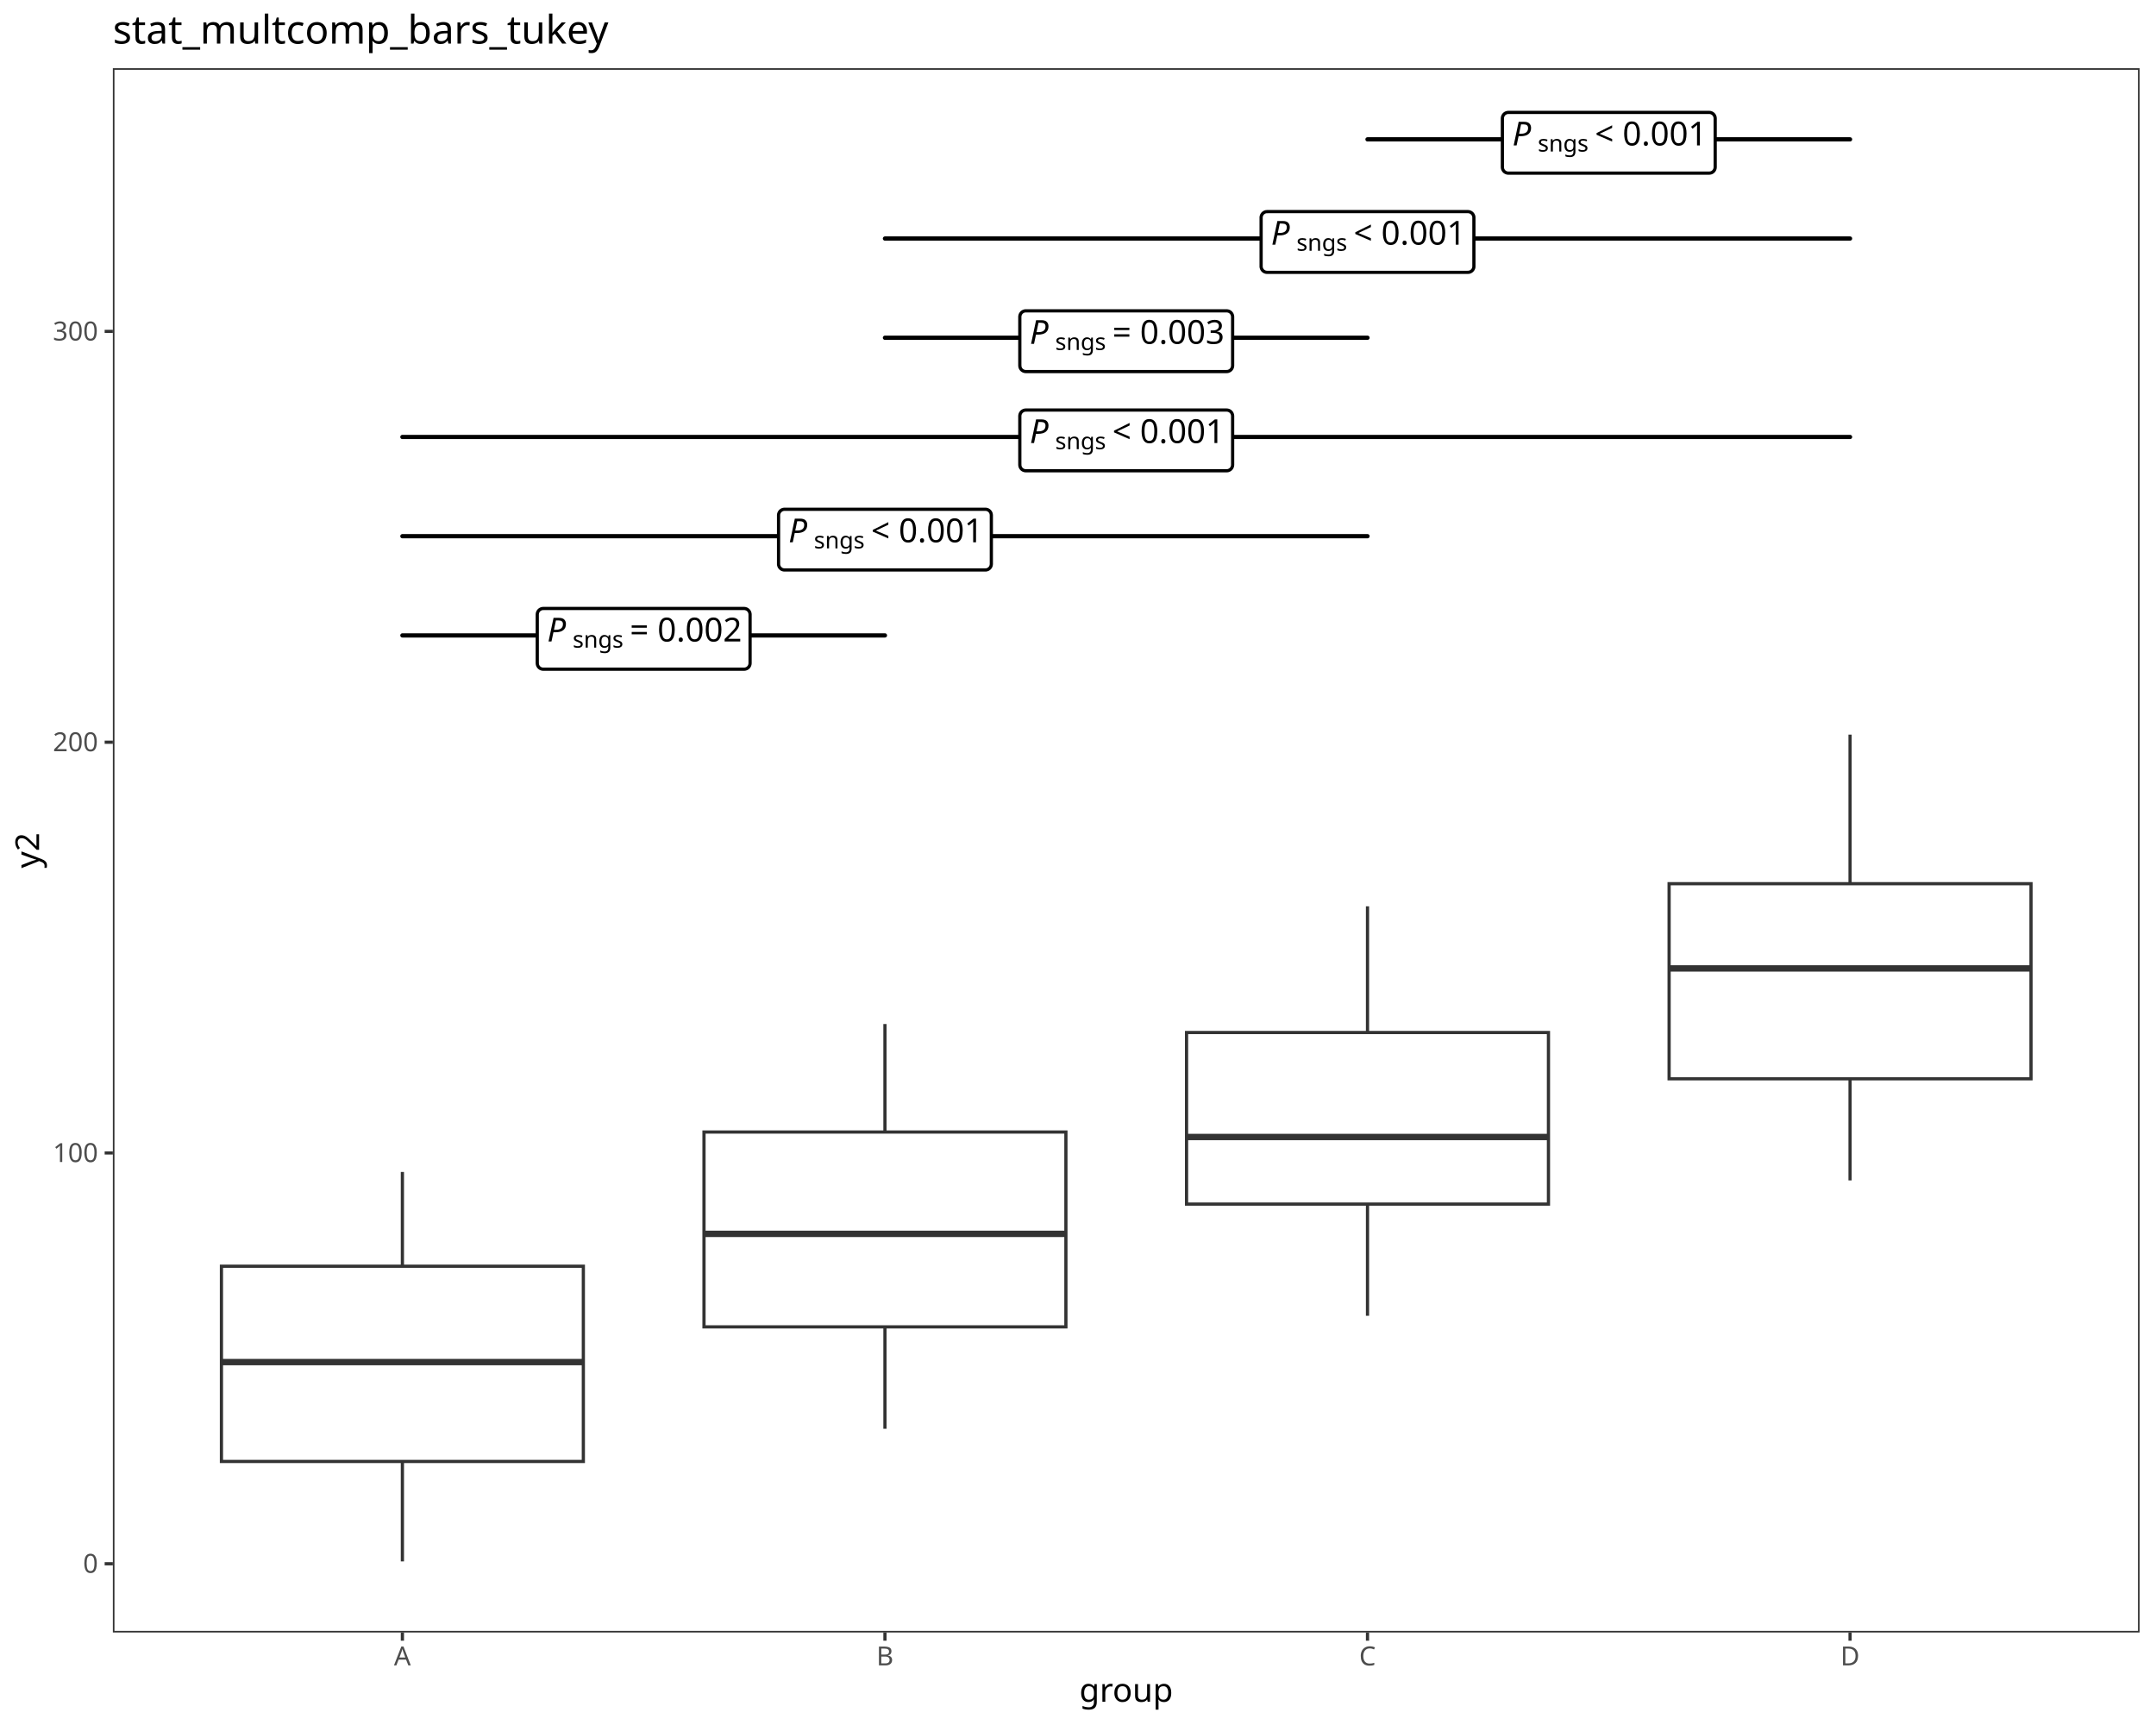
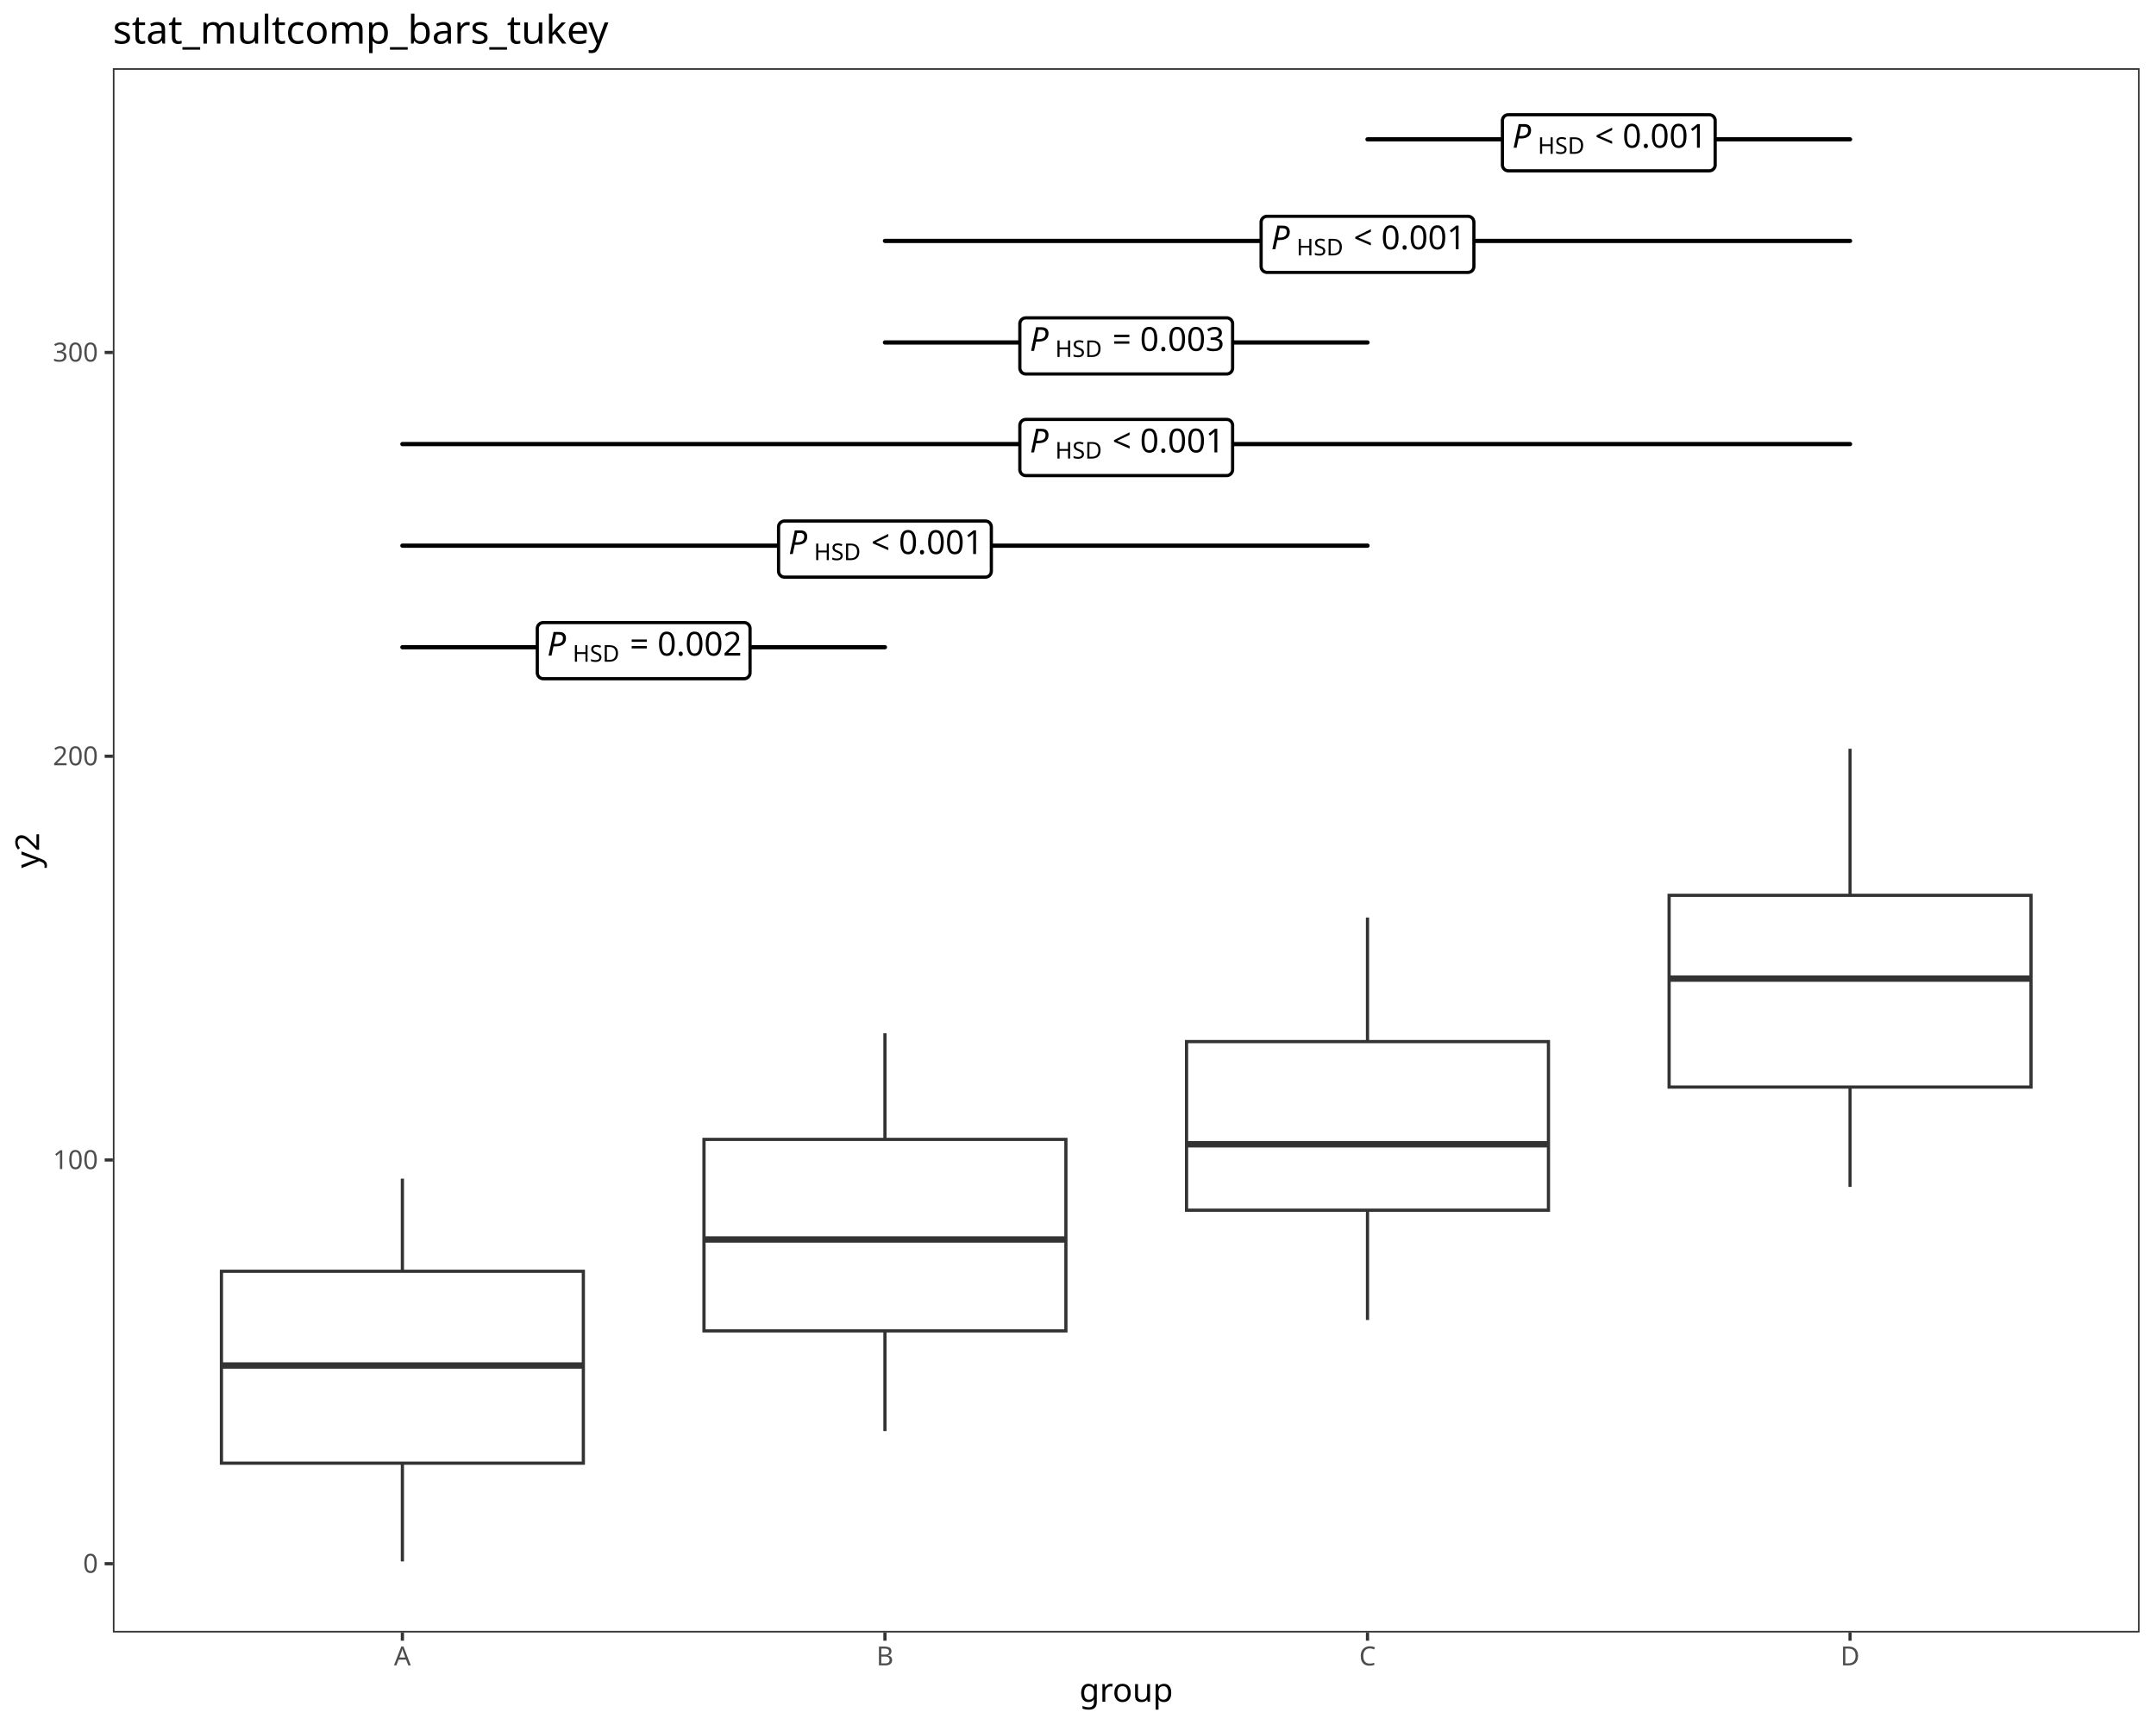
<svg xmlns="http://www.w3.org/2000/svg" class="svglite" data-engine-version="2.0" width="720.00pt" height="576.00pt" viewBox="0 0 720.00 576.00">
  <defs>
    <style type="text/css">
    .svglite line, .svglite polyline, .svglite polygon, .svglite path, .svglite rect, .svglite circle {
      fill: none;
      stroke: #000000;
      stroke-linecap: round;
      stroke-linejoin: round;
      stroke-miterlimit: 10.00;
    }
  </style>
  </defs>
  <rect width="100%" height="100%" style="stroke: none; fill: #FFFFFF;" />
  <defs>
    <clipPath id="cpMC4wMHw3MjAuMDB8MC4wMHw1NzYuMDA=">
      <rect x="0.00" y="0.00" width="720.00" height="576.00" />
    </clipPath>
  </defs>
  <g clip-path="url(#cpMC4wMHw3MjAuMDB8MC4wMHw1NzYuMDA=)">
    <rect x="0.00" y="0.00" width="720.00" height="576.00" style="stroke-width: 1.07; stroke: #FFFFFF; fill: #FFFFFF;" />
  </g>
  <defs>
    <clipPath id="cpMzcuNjl8NzE0LjUyfDIyLjc4fDU0NS4xMQ==">
      <rect x="37.69" y="22.78" width="676.83" height="522.33" />
    </clipPath>
  </defs>
  <g clip-path="url(#cpMzcuNjl8NzE0LjUyfDIyLjc4fDU0NS4xMQ==)">
    <rect x="37.69" y="22.78" width="676.83" height="522.33" style="stroke-width: 1.07; stroke: none; fill: #FFFFFF;" />
-     <line x1="134.38" y1="422.81" x2="134.38" y2="391.33" style="stroke-width: 1.07; stroke: #333333; stroke-linecap: butt;" />
-     <line x1="134.38" y1="488.00" x2="134.38" y2="521.37" style="stroke-width: 1.07; stroke: #333333; stroke-linecap: butt;" />
-     <polygon points="73.95,422.81 73.95,488.00 194.81,488.00 194.81,422.81 73.95,422.81 " style="stroke-width: 1.07; stroke: #333333; stroke-linecap: butt; stroke-linejoin: miter; fill: #FFFFFF;" />
-     <line x1="73.95" y1="454.82" x2="194.81" y2="454.82" style="stroke-width: 2.13; stroke: #333333; stroke-linecap: butt; stroke-linejoin: miter;" />
-     <line x1="295.53" y1="378.00" x2="295.53" y2="341.94" style="stroke-width: 1.07; stroke: #333333; stroke-linecap: butt;" />
-     <line x1="295.53" y1="443.06" x2="295.53" y2="477.08" style="stroke-width: 1.07; stroke: #333333; stroke-linecap: butt;" />
-     <polygon points="235.10,378.00 235.10,443.06 355.96,443.06 355.96,378.00 235.10,378.00 " style="stroke-width: 1.07; stroke: #333333; stroke-linecap: butt; stroke-linejoin: miter; fill: #FFFFFF;" />
-     <line x1="235.10" y1="412.00" x2="355.96" y2="412.00" style="stroke-width: 2.13; stroke: #333333; stroke-linecap: butt; stroke-linejoin: miter;" />
-     <line x1="456.68" y1="344.77" x2="456.68" y2="302.63" style="stroke-width: 1.07; stroke: #333333; stroke-linecap: butt;" />
-     <line x1="456.68" y1="402.06" x2="456.68" y2="439.35" style="stroke-width: 1.07; stroke: #333333; stroke-linecap: butt;" />
-     <polygon points="396.25,344.77 396.25,402.06 517.11,402.06 517.11,344.77 396.25,344.77 " style="stroke-width: 1.07; stroke: #333333; stroke-linecap: butt; stroke-linejoin: miter; fill: #FFFFFF;" />
-     <line x1="396.25" y1="379.66" x2="517.11" y2="379.66" style="stroke-width: 2.13; stroke: #333333; stroke-linecap: butt; stroke-linejoin: miter;" />
-     <line x1="617.83" y1="295.08" x2="617.83" y2="245.30" style="stroke-width: 1.07; stroke: #333333; stroke-linecap: butt;" />
-     <line x1="617.83" y1="360.22" x2="617.83" y2="394.15" style="stroke-width: 1.07; stroke: #333333; stroke-linecap: butt;" />
-     <polygon points="557.40,295.08 557.40,360.22 678.26,360.22 678.26,295.08 557.40,295.08 " style="stroke-width: 1.07; stroke: #333333; stroke-linecap: butt; stroke-linejoin: miter; fill: #FFFFFF;" />
-     <line x1="557.40" y1="323.37" x2="678.26" y2="323.37" style="stroke-width: 2.13; stroke: #333333; stroke-linecap: butt; stroke-linejoin: miter;" />
-     <line x1="134.38" y1="212.17" x2="295.53" y2="212.17" style="stroke-width: 1.42;" />
-     <polygon points="181.41,223.45 248.50,223.45 248.42,223.45 248.74,223.44 249.05,223.37 249.35,223.26 249.63,223.10 249.87,222.90 250.09,222.66 250.26,222.39 250.38,222.09 250.46,221.78 250.49,221.46 250.49,221.46 250.49,205.17 250.49,205.17 250.46,204.85 250.38,204.54 250.26,204.24 250.09,203.97 249.87,203.73 249.63,203.53 249.35,203.37 249.05,203.26 248.74,203.19 248.50,203.18 181.41,203.18 181.65,203.19 181.33,203.18 181.01,203.22 180.70,203.31 180.42,203.45 180.15,203.63 179.92,203.85 179.73,204.10 179.58,204.39 179.48,204.69 179.43,205.01 179.42,205.17 179.42,221.46 179.43,221.30 179.43,221.62 179.48,221.94 179.58,222.24 179.73,222.53 179.92,222.78 180.15,223.00 180.42,223.19 180.70,223.32 181.01,223.41 181.33,223.45 " style="stroke-width: 1.07; fill: #FFFFFF;" />
-     <text x="182.73" y="214.20" style="font-size: 11.04px; font-style: italic; font-family: sans;" textLength="7.37px" lengthAdjust="spacingAndGlyphs">P</text>
-     <text x="191.24" y="216.24" style="font-size: 7.73px; font-family: sans;" textLength="16.33px" lengthAdjust="spacingAndGlyphs">sngs</text>
-     <text x="207.57" y="214.20" style="font-size: 11.04px; font-family: sans;" textLength="2.76px" lengthAdjust="spacingAndGlyphs"> </text>
-     <text x="210.33" y="214.20" style="font-size: 11.04px; font-family: sans;" textLength="6.45px" lengthAdjust="spacingAndGlyphs">=</text>
-     <text x="216.78" y="214.20" style="font-size: 11.04px; font-family: sans;" textLength="2.76px" lengthAdjust="spacingAndGlyphs"> </text>
-     <text x="219.55" y="214.20" style="font-size: 11.04px; font-family: sans;" textLength="27.63px" lengthAdjust="spacingAndGlyphs">0.002</text>
-     <line x1="134.38" y1="179.04" x2="456.68" y2="179.04" style="stroke-width: 1.42;" />
-     <polygon points="261.98,190.32 329.07,190.32 328.99,190.32 329.31,190.31 329.63,190.24 329.93,190.13 330.20,189.97 330.45,189.77 330.66,189.53 330.83,189.26 330.96,188.96 331.03,188.65 331.06,188.34 331.06,188.34 331.06,172.04 331.06,172.04 331.03,171.72 330.96,171.41 330.83,171.11 330.66,170.84 330.45,170.60 330.20,170.40 329.93,170.24 329.63,170.13 329.31,170.06 329.07,170.05 261.98,170.05 262.22,170.06 261.90,170.05 261.59,170.09 261.28,170.18 260.99,170.32 260.73,170.50 260.50,170.72 260.31,170.98 260.16,171.26 260.06,171.56 260.00,171.88 260.00,172.04 260.00,188.34 260.00,188.18 260.00,188.50 260.06,188.81 260.16,189.11 260.31,189.40 260.50,189.65 260.73,189.87 260.99,190.06 261.28,190.19 261.59,190.28 261.90,190.32 " style="stroke-width: 1.07; fill: #FFFFFF;" />
-     <text x="263.31" y="181.07" style="font-size: 11.04px; font-style: italic; font-family: sans;" textLength="7.37px" lengthAdjust="spacingAndGlyphs">P</text>
-     <text x="271.81" y="183.11" style="font-size: 7.73px; font-family: sans;" textLength="16.33px" lengthAdjust="spacingAndGlyphs">sngs</text>
-     <text x="288.15" y="181.07" style="font-size: 11.04px; font-family: sans;" textLength="2.76px" lengthAdjust="spacingAndGlyphs"> </text>
-     <text x="290.91" y="181.07" style="font-size: 11.04px; font-family: sans;" textLength="6.45px" lengthAdjust="spacingAndGlyphs">&lt;</text>
-     <text x="297.36" y="181.07" style="font-size: 11.04px; font-family: sans;" textLength="2.76px" lengthAdjust="spacingAndGlyphs"> </text>
-     <text x="300.12" y="181.07" style="font-size: 11.04px; font-family: sans;" textLength="27.63px" lengthAdjust="spacingAndGlyphs">0.001</text>
-     <line x1="134.38" y1="145.91" x2="617.83" y2="145.91" style="stroke-width: 1.42;" />
-     <polygon points="342.56,157.19 409.65,157.19 409.57,157.19 409.89,157.18 410.20,157.12 410.50,157.00 410.78,156.84 411.03,156.64 411.24,156.40 411.41,156.13 411.53,155.84 411.61,155.53 411.64,155.21 411.64,155.21 411.64,138.91 411.64,138.91 411.61,138.59 411.53,138.28 411.41,137.99 411.24,137.71 411.03,137.48 410.78,137.27 410.50,137.11 410.20,137.00 409.89,136.94 409.65,136.92 342.56,136.92 342.80,136.94 342.48,136.92 342.16,136.96 341.86,137.05 341.57,137.19 341.30,137.37 341.07,137.59 340.88,137.85 340.73,138.13 340.63,138.43 340.58,138.75 340.57,138.91 340.57,155.21 340.58,155.05 340.58,155.37 340.63,155.68 340.73,155.99 340.88,156.27 341.07,156.52 341.30,156.75 341.57,156.93 341.86,157.06 342.16,157.15 342.48,157.19 " style="stroke-width: 1.07; fill: #FFFFFF;" />
-     <text x="343.88" y="147.94" style="font-size: 11.04px; font-style: italic; font-family: sans;" textLength="7.37px" lengthAdjust="spacingAndGlyphs">P</text>
-     <text x="352.39" y="149.99" style="font-size: 7.73px; font-family: sans;" textLength="16.33px" lengthAdjust="spacingAndGlyphs">sngs</text>
-     <text x="368.72" y="147.94" style="font-size: 11.04px; font-family: sans;" textLength="2.76px" lengthAdjust="spacingAndGlyphs"> </text>
-     <text x="371.48" y="147.94" style="font-size: 11.04px; font-family: sans;" textLength="6.45px" lengthAdjust="spacingAndGlyphs">&lt;</text>
-     <text x="377.93" y="147.94" style="font-size: 11.04px; font-family: sans;" textLength="2.76px" lengthAdjust="spacingAndGlyphs"> </text>
-     <text x="380.70" y="147.94" style="font-size: 11.04px; font-family: sans;" textLength="27.63px" lengthAdjust="spacingAndGlyphs">0.001</text>
-     <line x1="295.53" y1="112.78" x2="456.68" y2="112.78" style="stroke-width: 1.42;" />
-     <polygon points="342.56,124.07 409.65,124.07 409.57,124.06 409.89,124.05 410.20,123.99 410.50,123.87 410.78,123.71 411.03,123.51 411.24,123.27 411.41,123.00 411.53,122.71 411.61,122.40 411.64,122.08 411.64,122.08 411.64,105.78 411.64,105.78 411.61,105.46 411.53,105.15 411.41,104.86 411.24,104.59 411.03,104.35 410.78,104.14 410.50,103.98 410.20,103.87 409.89,103.81 409.65,103.79 342.56,103.79 342.80,103.81 342.48,103.79 342.16,103.83 341.86,103.92 341.57,104.06 341.30,104.24 341.07,104.46 340.88,104.72 340.73,105.00 340.63,105.30 340.58,105.62 340.57,105.78 340.57,122.08 340.58,121.92 340.58,122.24 340.63,122.55 340.73,122.86 340.88,123.14 341.07,123.40 341.30,123.62 341.57,123.80 341.86,123.94 342.16,124.03 342.48,124.06 " style="stroke-width: 1.07; fill: #FFFFFF;" />
-     <text x="343.88" y="114.81" style="font-size: 11.04px; font-style: italic; font-family: sans;" textLength="7.37px" lengthAdjust="spacingAndGlyphs">P</text>
-     <text x="352.39" y="116.86" style="font-size: 7.73px; font-family: sans;" textLength="16.33px" lengthAdjust="spacingAndGlyphs">sngs</text>
-     <text x="368.72" y="114.81" style="font-size: 11.04px; font-family: sans;" textLength="2.76px" lengthAdjust="spacingAndGlyphs"> </text>
-     <text x="371.48" y="114.81" style="font-size: 11.04px; font-family: sans;" textLength="6.45px" lengthAdjust="spacingAndGlyphs">=</text>
-     <text x="377.93" y="114.81" style="font-size: 11.04px; font-family: sans;" textLength="2.76px" lengthAdjust="spacingAndGlyphs"> </text>
-     <text x="380.70" y="114.81" style="font-size: 11.04px; font-family: sans;" textLength="27.63px" lengthAdjust="spacingAndGlyphs">0.003</text>
-     <line x1="295.53" y1="79.65" x2="617.83" y2="79.65" style="stroke-width: 1.42;" />
-     <polygon points="423.14,90.94 490.22,90.94 490.14,90.93 490.46,90.92 490.78,90.86 491.08,90.74 491.35,90.58 491.60,90.38 491.81,90.14 491.98,89.87 492.11,89.58 492.19,89.27 492.21,88.95 492.21,88.95 492.21,72.65 492.21,72.65 492.19,72.33 492.11,72.02 491.98,71.73 491.81,71.46 491.60,71.22 491.35,71.02 491.08,70.86 490.78,70.74 490.46,70.68 490.22,70.66 423.14,70.66 423.37,70.68 423.06,70.67 422.74,70.70 422.43,70.79 422.14,70.93 421.88,71.11 421.65,71.33 421.46,71.59 421.31,71.87 421.21,72.18 421.15,72.49 421.15,72.65 421.15,88.95 421.15,88.79 421.15,89.11 421.21,89.42 421.31,89.73 421.46,90.01 421.65,90.27 421.88,90.49 422.14,90.67 422.43,90.81 422.74,90.90 423.06,90.93 " style="stroke-width: 1.07; fill: #FFFFFF;" />
-     <text x="424.46" y="81.69" style="font-size: 11.04px; font-style: italic; font-family: sans;" textLength="7.37px" lengthAdjust="spacingAndGlyphs">P</text>
-     <text x="432.97" y="83.73" style="font-size: 7.73px; font-family: sans;" textLength="16.33px" lengthAdjust="spacingAndGlyphs">sngs</text>
-     <text x="449.30" y="81.69" style="font-size: 11.04px; font-family: sans;" textLength="2.76px" lengthAdjust="spacingAndGlyphs"> </text>
-     <text x="452.06" y="81.69" style="font-size: 11.04px; font-family: sans;" textLength="6.45px" lengthAdjust="spacingAndGlyphs">&lt;</text>
-     <text x="458.51" y="81.69" style="font-size: 11.04px; font-family: sans;" textLength="2.76px" lengthAdjust="spacingAndGlyphs"> </text>
-     <text x="461.27" y="81.69" style="font-size: 11.04px; font-family: sans;" textLength="27.63px" lengthAdjust="spacingAndGlyphs">0.001</text>
+     <line x1="134.38" y1="424.50" x2="134.38" y2="393.56" style="stroke-width: 1.07; stroke: #333333; stroke-linecap: butt;" />
+     <line x1="134.38" y1="488.57" x2="134.38" y2="521.37" style="stroke-width: 1.07; stroke: #333333; stroke-linecap: butt;" />
+     <polygon points="73.95,424.50 73.95,488.57 194.81,488.57 194.81,424.50 73.95,424.50 " style="stroke-width: 1.07; stroke: #333333; stroke-linecap: butt; stroke-linejoin: miter; fill: #FFFFFF;" />
+     <line x1="73.95" y1="455.96" x2="194.81" y2="455.96" style="stroke-width: 2.13; stroke: #333333; stroke-linecap: butt; stroke-linejoin: miter;" />
+     <line x1="295.53" y1="380.46" x2="295.53" y2="345.01" style="stroke-width: 1.07; stroke: #333333; stroke-linecap: butt;" />
+     <line x1="295.53" y1="444.40" x2="295.53" y2="477.84" style="stroke-width: 1.07; stroke: #333333; stroke-linecap: butt;" />
+     <polygon points="235.10,380.46 235.10,444.40 355.96,444.40 355.96,380.46 235.10,380.46 " style="stroke-width: 1.07; stroke: #333333; stroke-linecap: butt; stroke-linejoin: miter; fill: #FFFFFF;" />
+     <line x1="235.10" y1="413.88" x2="355.96" y2="413.88" style="stroke-width: 2.13; stroke: #333333; stroke-linecap: butt; stroke-linejoin: miter;" />
+     <line x1="456.68" y1="347.80" x2="456.68" y2="306.38" style="stroke-width: 1.07; stroke: #333333; stroke-linecap: butt;" />
+     <line x1="456.68" y1="404.10" x2="456.68" y2="440.75" style="stroke-width: 1.07; stroke: #333333; stroke-linecap: butt;" />
+     <polygon points="396.25,347.80 396.25,404.10 517.11,404.10 517.11,347.80 396.25,347.80 " style="stroke-width: 1.07; stroke: #333333; stroke-linecap: butt; stroke-linejoin: miter; fill: #FFFFFF;" />
+     <line x1="396.25" y1="382.09" x2="517.11" y2="382.09" style="stroke-width: 2.13; stroke: #333333; stroke-linecap: butt; stroke-linejoin: miter;" />
+     <line x1="617.83" y1="298.96" x2="617.83" y2="250.03" style="stroke-width: 1.07; stroke: #333333; stroke-linecap: butt;" />
+     <line x1="617.83" y1="362.98" x2="617.83" y2="396.33" style="stroke-width: 1.07; stroke: #333333; stroke-linecap: butt;" />
+     <polygon points="557.40,298.96 557.40,362.98 678.26,362.98 678.26,298.96 557.40,298.96 " style="stroke-width: 1.07; stroke: #333333; stroke-linecap: butt; stroke-linejoin: miter; fill: #FFFFFF;" />
+     <line x1="557.40" y1="326.77" x2="678.26" y2="326.77" style="stroke-width: 2.13; stroke: #333333; stroke-linecap: butt; stroke-linejoin: miter;" />
+     <line x1="134.38" y1="216.11" x2="295.53" y2="216.11" style="stroke-width: 1.42;" />
+     <polygon points="181.41,226.63 248.49,226.63 248.41,226.63 248.73,226.62 249.05,226.55 249.35,226.44 249.62,226.28 249.87,226.08 250.08,225.84 250.25,225.57 250.38,225.27 250.45,224.96 250.48,224.64 250.48,224.64 250.48,209.87 250.48,209.87 250.45,209.56 250.38,209.25 250.25,208.95 250.08,208.68 249.87,208.44 249.62,208.24 249.35,208.08 249.05,207.97 248.73,207.90 248.49,207.89 181.41,207.89 181.65,207.90 181.33,207.89 181.02,207.93 180.71,208.02 180.42,208.15 180.16,208.34 179.93,208.56 179.73,208.81 179.59,209.10 179.48,209.40 179.43,209.72 179.43,209.87 179.43,224.64 179.43,224.48 179.43,224.80 179.48,225.12 179.59,225.42 179.73,225.71 179.93,225.96 180.16,226.18 180.42,226.36 180.71,226.50 181.02,226.59 181.33,226.63 " style="stroke-width: 1.07; fill: #FFFFFF;" />
+     <text x="182.74" y="218.91" style="font-size: 11.04px; font-style: italic; font-family: sans;" textLength="7.37px" lengthAdjust="spacingAndGlyphs">P</text>
+     <text x="191.24" y="220.95" style="font-size: 7.73px; font-family: sans;" textLength="16.32px" lengthAdjust="spacingAndGlyphs">HSD</text>
+     <text x="207.57" y="218.91" style="font-size: 11.04px; font-family: sans;" textLength="2.76px" lengthAdjust="spacingAndGlyphs"> </text>
+     <text x="210.33" y="218.91" style="font-size: 11.04px; font-family: sans;" textLength="6.45px" lengthAdjust="spacingAndGlyphs">=</text>
+     <text x="216.78" y="218.91" style="font-size: 11.04px; font-family: sans;" textLength="2.76px" lengthAdjust="spacingAndGlyphs"> </text>
+     <text x="219.54" y="218.91" style="font-size: 11.04px; font-family: sans;" textLength="27.63px" lengthAdjust="spacingAndGlyphs">0.002</text>
+     <line x1="134.38" y1="182.20" x2="456.68" y2="182.20" style="stroke-width: 1.42;" />
+     <polygon points="261.99,192.71 329.07,192.71 328.99,192.71 329.31,192.70 329.62,192.63 329.92,192.52 330.20,192.36 330.45,192.16 330.66,191.92 330.83,191.65 330.95,191.35 331.03,191.04 331.06,190.73 331.06,190.73 331.06,175.96 331.06,175.96 331.03,175.64 330.95,175.33 330.83,175.03 330.66,174.76 330.45,174.52 330.20,174.32 329.92,174.16 329.62,174.05 329.31,173.98 329.07,173.97 261.99,173.97 262.23,173.98 261.91,173.97 261.59,174.01 261.28,174.10 261.00,174.24 260.73,174.42 260.50,174.64 260.31,174.90 260.16,175.18 260.06,175.48 260.01,175.80 260.00,175.96 260.00,190.73 260.01,190.57 260.01,190.89 260.06,191.20 260.16,191.50 260.31,191.79 260.50,192.04 260.73,192.26 261.00,192.45 261.28,192.58 261.59,192.67 261.91,192.71 " style="stroke-width: 1.07; fill: #FFFFFF;" />
+     <text x="263.31" y="184.99" style="font-size: 11.04px; font-style: italic; font-family: sans;" textLength="7.37px" lengthAdjust="spacingAndGlyphs">P</text>
+     <text x="271.82" y="187.03" style="font-size: 7.73px; font-family: sans;" textLength="16.32px" lengthAdjust="spacingAndGlyphs">HSD</text>
+     <text x="288.14" y="184.99" style="font-size: 11.04px; font-family: sans;" textLength="2.76px" lengthAdjust="spacingAndGlyphs"> </text>
+     <text x="290.90" y="184.99" style="font-size: 11.04px; font-family: sans;" textLength="6.45px" lengthAdjust="spacingAndGlyphs">&lt;</text>
+     <text x="297.35" y="184.99" style="font-size: 11.04px; font-family: sans;" textLength="2.76px" lengthAdjust="spacingAndGlyphs"> </text>
+     <text x="300.12" y="184.99" style="font-size: 11.04px; font-family: sans;" textLength="27.63px" lengthAdjust="spacingAndGlyphs">0.001</text>
+     <line x1="134.38" y1="148.28" x2="617.83" y2="148.28" style="stroke-width: 1.42;" />
+     <polygon points="342.56,158.80 409.64,158.80 409.56,158.79 409.88,158.78 410.20,158.72 410.50,158.60 410.77,158.44 411.02,158.24 411.23,158.00 411.40,157.73 411.53,157.44 411.61,157.13 411.63,156.81 411.63,156.81 411.63,142.04 411.63,142.04 411.61,141.72 411.53,141.41 411.40,141.12 411.23,140.85 411.02,140.61 410.77,140.40 410.50,140.24 410.20,140.13 409.88,140.07 409.64,140.05 342.56,140.05 342.80,140.07 342.48,140.05 342.17,140.09 341.86,140.18 341.57,140.32 341.31,140.50 341.08,140.72 340.89,140.98 340.74,141.26 340.64,141.56 340.58,141.88 340.58,142.04 340.58,156.81 340.58,156.65 340.58,156.97 340.64,157.28 340.74,157.59 340.89,157.87 341.08,158.13 341.31,158.35 341.57,158.53 341.86,158.67 342.17,158.76 342.48,158.79 " style="stroke-width: 1.07; fill: #FFFFFF;" />
+     <text x="343.89" y="151.07" style="font-size: 11.04px; font-style: italic; font-family: sans;" textLength="7.37px" lengthAdjust="spacingAndGlyphs">P</text>
+     <text x="352.39" y="153.12" style="font-size: 7.73px; font-family: sans;" textLength="16.32px" lengthAdjust="spacingAndGlyphs">HSD</text>
+     <text x="368.72" y="151.07" style="font-size: 11.04px; font-family: sans;" textLength="2.76px" lengthAdjust="spacingAndGlyphs"> </text>
+     <text x="371.48" y="151.07" style="font-size: 11.04px; font-family: sans;" textLength="6.45px" lengthAdjust="spacingAndGlyphs">&lt;</text>
+     <text x="377.93" y="151.07" style="font-size: 11.04px; font-family: sans;" textLength="2.76px" lengthAdjust="spacingAndGlyphs"> </text>
+     <text x="380.69" y="151.07" style="font-size: 11.04px; font-family: sans;" textLength="27.63px" lengthAdjust="spacingAndGlyphs">0.001</text>
+     <line x1="295.53" y1="114.36" x2="456.68" y2="114.36" style="stroke-width: 1.42;" />
+     <polygon points="342.56,124.88 409.64,124.88 409.56,124.88 409.88,124.86 410.20,124.80 410.50,124.69 410.77,124.53 411.02,124.32 411.23,124.08 411.40,123.81 411.53,123.52 411.61,123.21 411.63,122.89 411.63,122.89 411.63,108.12 411.63,108.12 411.61,107.80 411.53,107.49 411.40,107.20 411.23,106.93 411.02,106.69 410.77,106.49 410.50,106.33 410.20,106.21 409.88,106.15 409.64,106.14 342.56,106.14 342.80,106.15 342.48,106.14 342.17,106.18 341.86,106.26 341.57,106.40 341.31,106.58 341.08,106.80 340.89,107.06 340.74,107.34 340.64,107.65 340.58,107.96 340.58,108.12 340.58,122.89 340.58,122.73 340.58,123.05 340.64,123.37 340.74,123.67 340.89,123.95 341.08,124.21 341.31,124.43 341.57,124.61 341.86,124.75 342.17,124.84 342.48,124.88 " style="stroke-width: 1.07; fill: #FFFFFF;" />
+     <text x="343.89" y="117.16" style="font-size: 11.04px; font-style: italic; font-family: sans;" textLength="7.37px" lengthAdjust="spacingAndGlyphs">P</text>
+     <text x="352.39" y="119.20" style="font-size: 7.73px; font-family: sans;" textLength="16.32px" lengthAdjust="spacingAndGlyphs">HSD</text>
+     <text x="368.72" y="117.16" style="font-size: 11.04px; font-family: sans;" textLength="2.76px" lengthAdjust="spacingAndGlyphs"> </text>
+     <text x="371.48" y="117.16" style="font-size: 11.04px; font-family: sans;" textLength="6.45px" lengthAdjust="spacingAndGlyphs">=</text>
+     <text x="377.93" y="117.16" style="font-size: 11.04px; font-family: sans;" textLength="2.76px" lengthAdjust="spacingAndGlyphs"> </text>
+     <text x="380.69" y="117.16" style="font-size: 11.04px; font-family: sans;" textLength="27.63px" lengthAdjust="spacingAndGlyphs">0.003</text>
+     <line x1="295.53" y1="80.44" x2="617.83" y2="80.44" style="stroke-width: 1.42;" />
+     <polygon points="423.14,90.96 490.22,90.96 490.14,90.96 490.46,90.95 490.77,90.88 491.07,90.77 491.35,90.61 491.60,90.41 491.81,90.17 491.98,89.90 492.10,89.60 492.18,89.29 492.21,88.97 492.21,88.97 492.21,74.21 492.21,74.21 492.18,73.89 492.10,73.58 491.98,73.28 491.81,73.01 491.60,72.77 491.35,72.57 491.07,72.41 490.77,72.30 490.46,72.23 490.22,72.22 423.14,72.22 423.38,72.23 423.06,72.22 422.74,72.26 422.44,72.35 422.15,72.48 421.88,72.67 421.65,72.89 421.46,73.14 421.31,73.43 421.21,73.73 421.16,74.05 421.15,74.21 421.15,88.97 421.16,88.81 421.16,89.13 421.21,89.45 421.31,89.75 421.46,90.04 421.65,90.29 421.88,90.51 422.15,90.69 422.44,90.83 422.74,90.92 423.06,90.96 " style="stroke-width: 1.07; fill: #FFFFFF;" />
+     <text x="424.46" y="83.24" style="font-size: 11.04px; font-style: italic; font-family: sans;" textLength="7.37px" lengthAdjust="spacingAndGlyphs">P</text>
+     <text x="432.97" y="85.28" style="font-size: 7.73px; font-family: sans;" textLength="16.32px" lengthAdjust="spacingAndGlyphs">HSD</text>
+     <text x="449.29" y="83.24" style="font-size: 11.04px; font-family: sans;" textLength="2.76px" lengthAdjust="spacingAndGlyphs"> </text>
+     <text x="452.05" y="83.24" style="font-size: 11.04px; font-family: sans;" textLength="6.45px" lengthAdjust="spacingAndGlyphs">&lt;</text>
+     <text x="458.50" y="83.24" style="font-size: 11.04px; font-family: sans;" textLength="2.76px" lengthAdjust="spacingAndGlyphs"> </text>
+     <text x="461.27" y="83.24" style="font-size: 11.04px; font-family: sans;" textLength="27.63px" lengthAdjust="spacingAndGlyphs">0.001</text>
    <line x1="456.68" y1="46.53" x2="617.83" y2="46.53" style="stroke-width: 1.42;" />
-     <polygon points="503.71,57.81 570.80,57.81 570.72,57.81 571.04,57.79 571.35,57.73 571.65,57.62 571.93,57.46 572.18,57.25 572.39,57.01 572.56,56.74 572.68,56.45 572.76,56.14 572.79,55.82 572.79,55.82 572.79,39.52 572.79,39.52 572.76,39.20 572.68,38.89 572.56,38.60 572.39,38.33 572.18,38.09 571.93,37.89 571.65,37.73 571.35,37.61 571.04,37.55 570.80,37.54 503.71,37.54 503.95,37.55 503.63,37.54 503.31,37.58 503.01,37.66 502.72,37.80 502.45,37.98 502.22,38.20 502.03,38.46 501.88,38.74 501.78,39.05 501.73,39.36 501.72,39.52 501.72,55.82 501.73,55.66 501.73,55.98 501.78,56.30 501.88,56.60 502.03,56.88 502.22,57.14 502.45,57.36 502.72,57.54 503.01,57.68 503.31,57.77 503.63,57.81 " style="stroke-width: 1.07; fill: #FFFFFF;" />
-     <text x="505.04" y="48.56" style="font-size: 11.04px; font-style: italic; font-family: sans;" textLength="7.37px" lengthAdjust="spacingAndGlyphs">P</text>
-     <text x="513.54" y="50.60" style="font-size: 7.73px; font-family: sans;" textLength="16.33px" lengthAdjust="spacingAndGlyphs">sngs</text>
-     <text x="529.87" y="48.56" style="font-size: 11.04px; font-family: sans;" textLength="2.76px" lengthAdjust="spacingAndGlyphs"> </text>
-     <text x="532.63" y="48.56" style="font-size: 11.04px; font-family: sans;" textLength="6.45px" lengthAdjust="spacingAndGlyphs">&lt;</text>
-     <text x="539.08" y="48.56" style="font-size: 11.04px; font-family: sans;" textLength="2.76px" lengthAdjust="spacingAndGlyphs"> </text>
-     <text x="541.85" y="48.56" style="font-size: 11.04px; font-family: sans;" textLength="27.63px" lengthAdjust="spacingAndGlyphs">0.001</text>
+     <polygon points="503.72,57.04 570.79,57.04 570.71,57.04 571.03,57.03 571.35,56.96 571.65,56.85 571.92,56.69 572.17,56.49 572.38,56.25 572.55,55.98 572.68,55.68 572.76,55.37 572.78,55.06 572.78,55.06 572.78,40.29 572.78,40.29 572.76,39.97 572.68,39.66 572.55,39.36 572.38,39.09 572.17,38.85 571.92,38.65 571.65,38.49 571.35,38.38 571.03,38.31 570.79,38.30 503.72,38.30 503.95,38.31 503.64,38.30 503.32,38.34 503.01,38.43 502.72,38.57 502.46,38.75 502.23,38.97 502.04,39.23 501.89,39.51 501.79,39.81 501.73,40.13 501.73,40.29 501.73,55.06 501.73,54.90 501.73,55.22 501.79,55.53 501.89,55.83 502.04,56.12 502.23,56.37 502.46,56.59 502.72,56.78 503.01,56.91 503.32,57.00 503.64,57.04 " style="stroke-width: 1.07; fill: #FFFFFF;" />
+     <text x="505.04" y="49.32" style="font-size: 11.04px; font-style: italic; font-family: sans;" textLength="7.37px" lengthAdjust="spacingAndGlyphs">P</text>
+     <text x="513.55" y="51.36" style="font-size: 7.73px; font-family: sans;" textLength="16.32px" lengthAdjust="spacingAndGlyphs">HSD</text>
+     <text x="529.87" y="49.32" style="font-size: 11.04px; font-family: sans;" textLength="2.76px" lengthAdjust="spacingAndGlyphs"> </text>
+     <text x="532.63" y="49.32" style="font-size: 11.04px; font-family: sans;" textLength="6.45px" lengthAdjust="spacingAndGlyphs">&lt;</text>
+     <text x="539.08" y="49.32" style="font-size: 11.04px; font-family: sans;" textLength="2.76px" lengthAdjust="spacingAndGlyphs"> </text>
+     <text x="541.84" y="49.32" style="font-size: 11.04px; font-family: sans;" textLength="27.63px" lengthAdjust="spacingAndGlyphs">0.001</text>
    <rect x="37.69" y="22.78" width="676.83" height="522.33" style="stroke-width: 1.07; stroke: #333333;" />
  </g>
  <g clip-path="url(#cpMC4wMHw3MjAuMDB8MC4wMHw1NzYuMDA=)">
-     <text x="32.76" y="525.18" text-anchor="end" style="font-size: 8.80px; fill: #4D4D4D; font-family: sans;" textLength="4.89px" lengthAdjust="spacingAndGlyphs">0</text>
-     <text x="32.76" y="388.02" text-anchor="end" style="font-size: 8.80px; fill: #4D4D4D; font-family: sans;" textLength="14.68px" lengthAdjust="spacingAndGlyphs">100</text>
-     <text x="32.76" y="250.85" text-anchor="end" style="font-size: 8.80px; fill: #4D4D4D; font-family: sans;" textLength="14.68px" lengthAdjust="spacingAndGlyphs">200</text>
-     <text x="32.76" y="113.69" text-anchor="end" style="font-size: 8.80px; fill: #4D4D4D; font-family: sans;" textLength="14.68px" lengthAdjust="spacingAndGlyphs">300</text>
-     <polyline points="34.95,522.16 37.69,522.16 " style="stroke-width: 1.07; stroke: #333333; stroke-linecap: butt;" />
-     <polyline points="34.95,384.99 37.69,384.99 " style="stroke-width: 1.07; stroke: #333333; stroke-linecap: butt;" />
-     <polyline points="34.95,247.83 37.69,247.83 " style="stroke-width: 1.07; stroke: #333333; stroke-linecap: butt;" />
-     <polyline points="34.95,110.66 37.69,110.66 " style="stroke-width: 1.07; stroke: #333333; stroke-linecap: butt;" />
+     <text x="32.76" y="525.17" text-anchor="end" style="font-size: 8.80px; fill: #4D4D4D; font-family: sans;" textLength="4.89px" lengthAdjust="spacingAndGlyphs">0</text>
+     <text x="32.76" y="390.36" text-anchor="end" style="font-size: 8.80px; fill: #4D4D4D; font-family: sans;" textLength="14.68px" lengthAdjust="spacingAndGlyphs">100</text>
+     <text x="32.76" y="255.54" text-anchor="end" style="font-size: 8.80px; fill: #4D4D4D; font-family: sans;" textLength="14.68px" lengthAdjust="spacingAndGlyphs">200</text>
+     <text x="32.76" y="120.73" text-anchor="end" style="font-size: 8.80px; fill: #4D4D4D; font-family: sans;" textLength="14.68px" lengthAdjust="spacingAndGlyphs">300</text>
+     <polyline points="34.95,522.14 37.69,522.14 " style="stroke-width: 1.07; stroke: #333333; stroke-linecap: butt;" />
+     <polyline points="34.95,387.33 37.69,387.33 " style="stroke-width: 1.07; stroke: #333333; stroke-linecap: butt;" />
+     <polyline points="34.95,252.52 37.69,252.52 " style="stroke-width: 1.07; stroke: #333333; stroke-linecap: butt;" />
+     <polyline points="34.95,117.70 37.69,117.70 " style="stroke-width: 1.07; stroke: #333333; stroke-linecap: butt;" />
    <polyline points="134.38,547.85 134.38,545.11 " style="stroke-width: 1.07; stroke: #333333; stroke-linecap: butt;" />
    <polyline points="295.53,547.85 295.53,545.11 " style="stroke-width: 1.07; stroke: #333333; stroke-linecap: butt;" />
    <polyline points="456.68,547.85 456.68,545.11 " style="stroke-width: 1.07; stroke: #333333; stroke-linecap: butt;" />
    <polyline points="617.83,547.85 617.83,545.11 " style="stroke-width: 1.07; stroke: #333333; stroke-linecap: butt;" />
    <text x="134.38" y="556.10" text-anchor="middle" style="font-size: 8.80px; fill: #4D4D4D; font-family: sans;" textLength="5.87px" lengthAdjust="spacingAndGlyphs">A</text>
    <text x="295.53" y="556.10" text-anchor="middle" style="font-size: 8.80px; fill: #4D4D4D; font-family: sans;" textLength="5.87px" lengthAdjust="spacingAndGlyphs">B</text>
    <text x="456.68" y="556.10" text-anchor="middle" style="font-size: 8.80px; fill: #4D4D4D; font-family: sans;" textLength="6.36px" lengthAdjust="spacingAndGlyphs">C</text>
    <text x="617.83" y="556.10" text-anchor="middle" style="font-size: 8.80px; fill: #4D4D4D; font-family: sans;" textLength="6.36px" lengthAdjust="spacingAndGlyphs">D</text>
    <text x="376.10" y="568.24" text-anchor="middle" style="font-size: 11.00px; font-family: sans;" textLength="28.14px" lengthAdjust="spacingAndGlyphs">group</text>
    <text transform="translate(13.05,283.95) rotate(-90)" text-anchor="middle" style="font-size: 11.00px; font-family: sans;" textLength="11.62px" lengthAdjust="spacingAndGlyphs">y2</text>
    <text x="37.69" y="14.56" style="font-size: 13.20px; font-family: sans;" textLength="157.78px" lengthAdjust="spacingAndGlyphs">stat_multcomp_bars_tukey</text>
  </g>
</svg>
